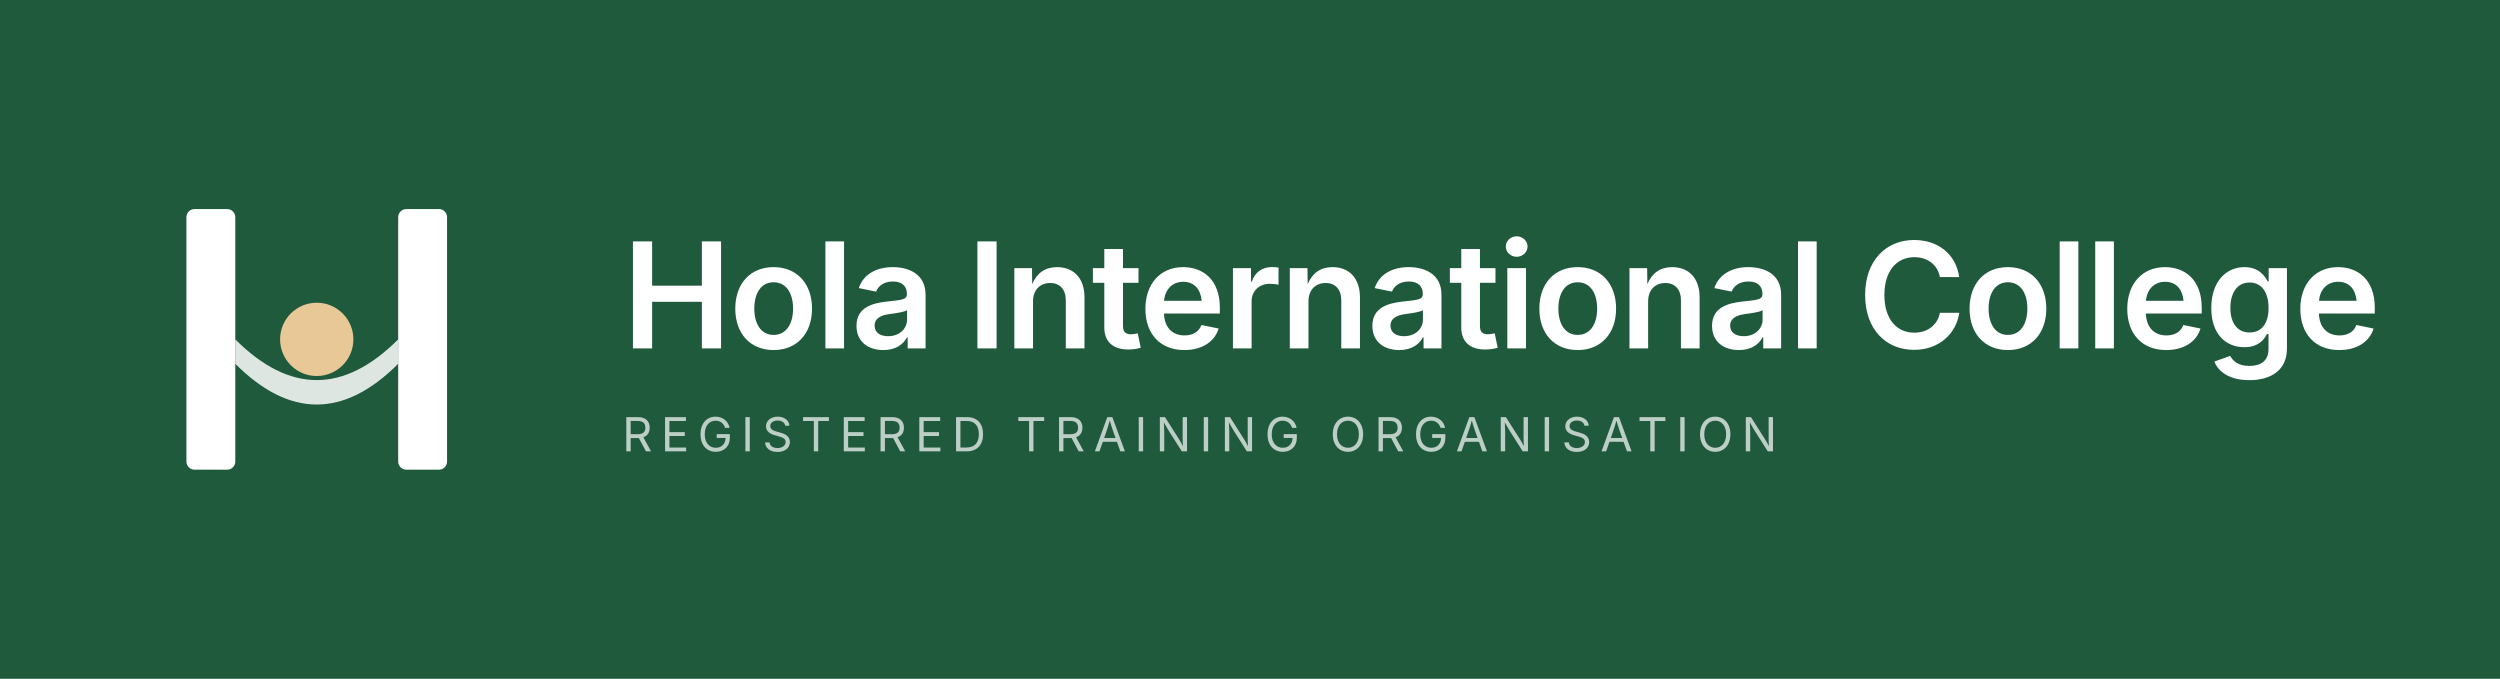
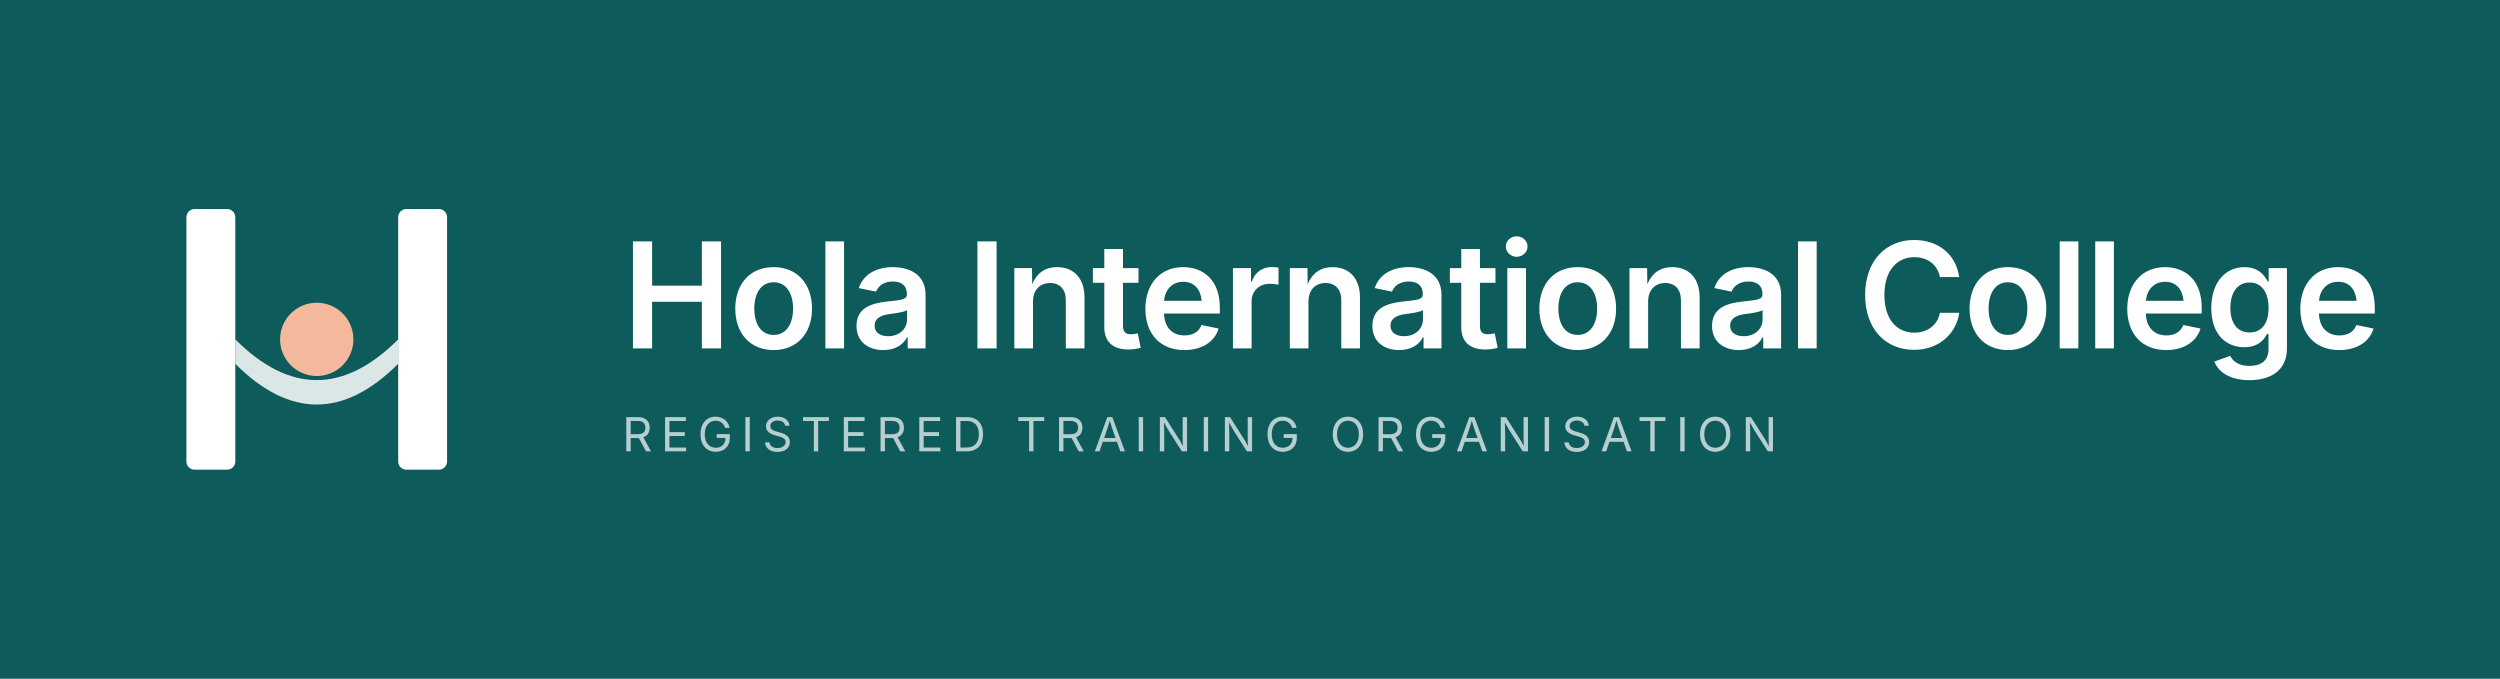
<svg xmlns="http://www.w3.org/2000/svg" viewBox="0 0 2210 600" width="2210" height="600">
-   <rect width="2210" height="600" fill="#1F5A3D" />
+   <rect width="2210" height="600" fill="#0E5B5B" />
  <g transform="translate(100, 120) scale(3.6)">
    <rect x="18" y="18" width="12" height="64" rx="2" fill="#fff" />
    <rect x="70" y="18" width="12" height="64" rx="2" fill="#fff" />
-     <circle cx="50" cy="50" r="9" fill="#E8C896" />
+     <circle cx="50" cy="50" r="9" fill="#F4B89D" />
    <path d="M 30 50 Q 50 70 70 50 L 70 56 Q 50 76 30 56 Z" fill="#fff" opacity="0.85" />
  </g>
  <g font-family="Inter, system-ui, -apple-system, BlinkMacSystemFont, sans-serif" fill="#fff">
    <text x="550" y="308" font-size="130" font-weight="600" letter-spacing="-2.6">Hola International College</text>
    <text x="550" y="399" font-size="41.6" font-weight="400" letter-spacing="7.488" fill="#fff" opacity="0.7">REGISTERED TRAINING ORGANISATION</text>
  </g>
</svg>
